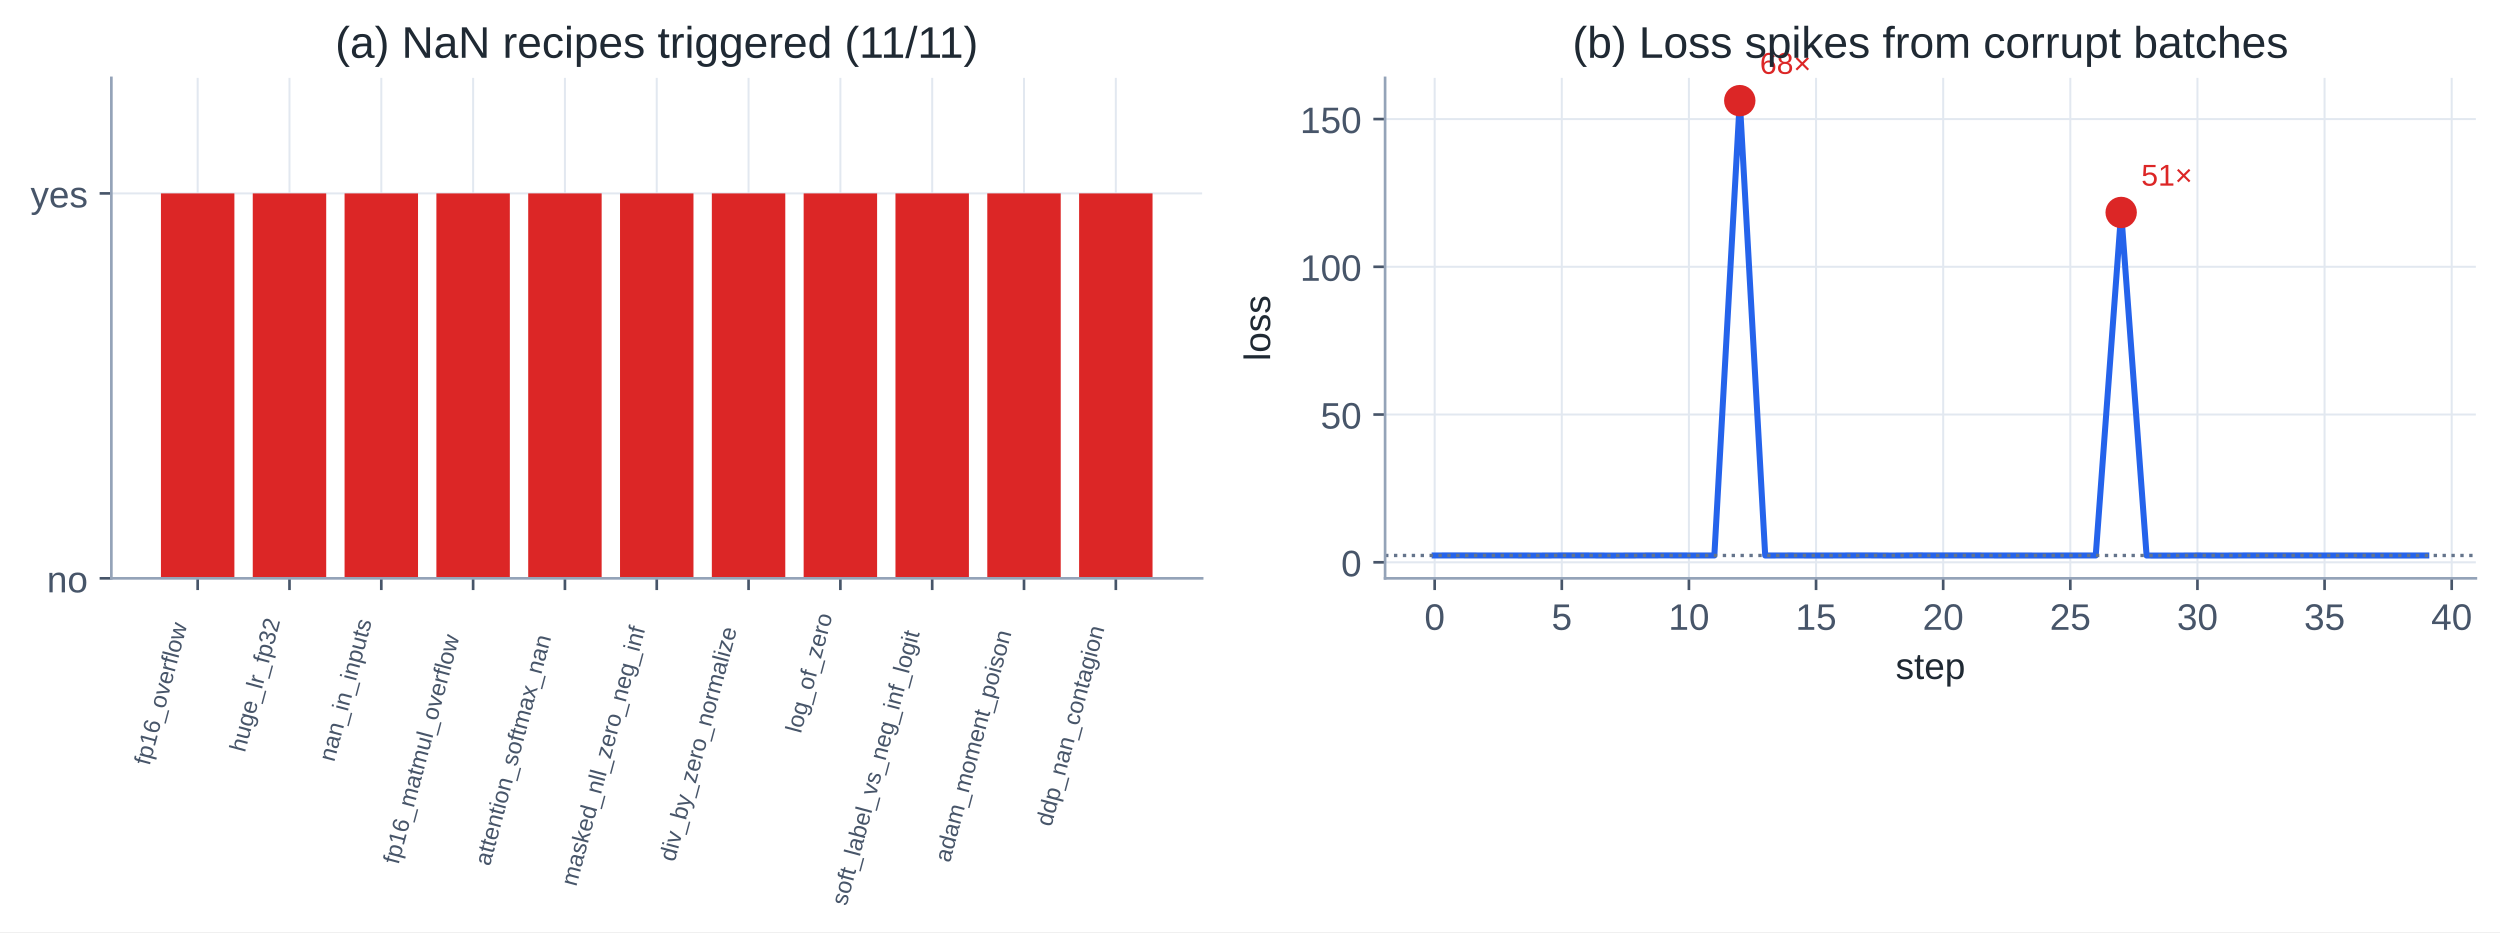
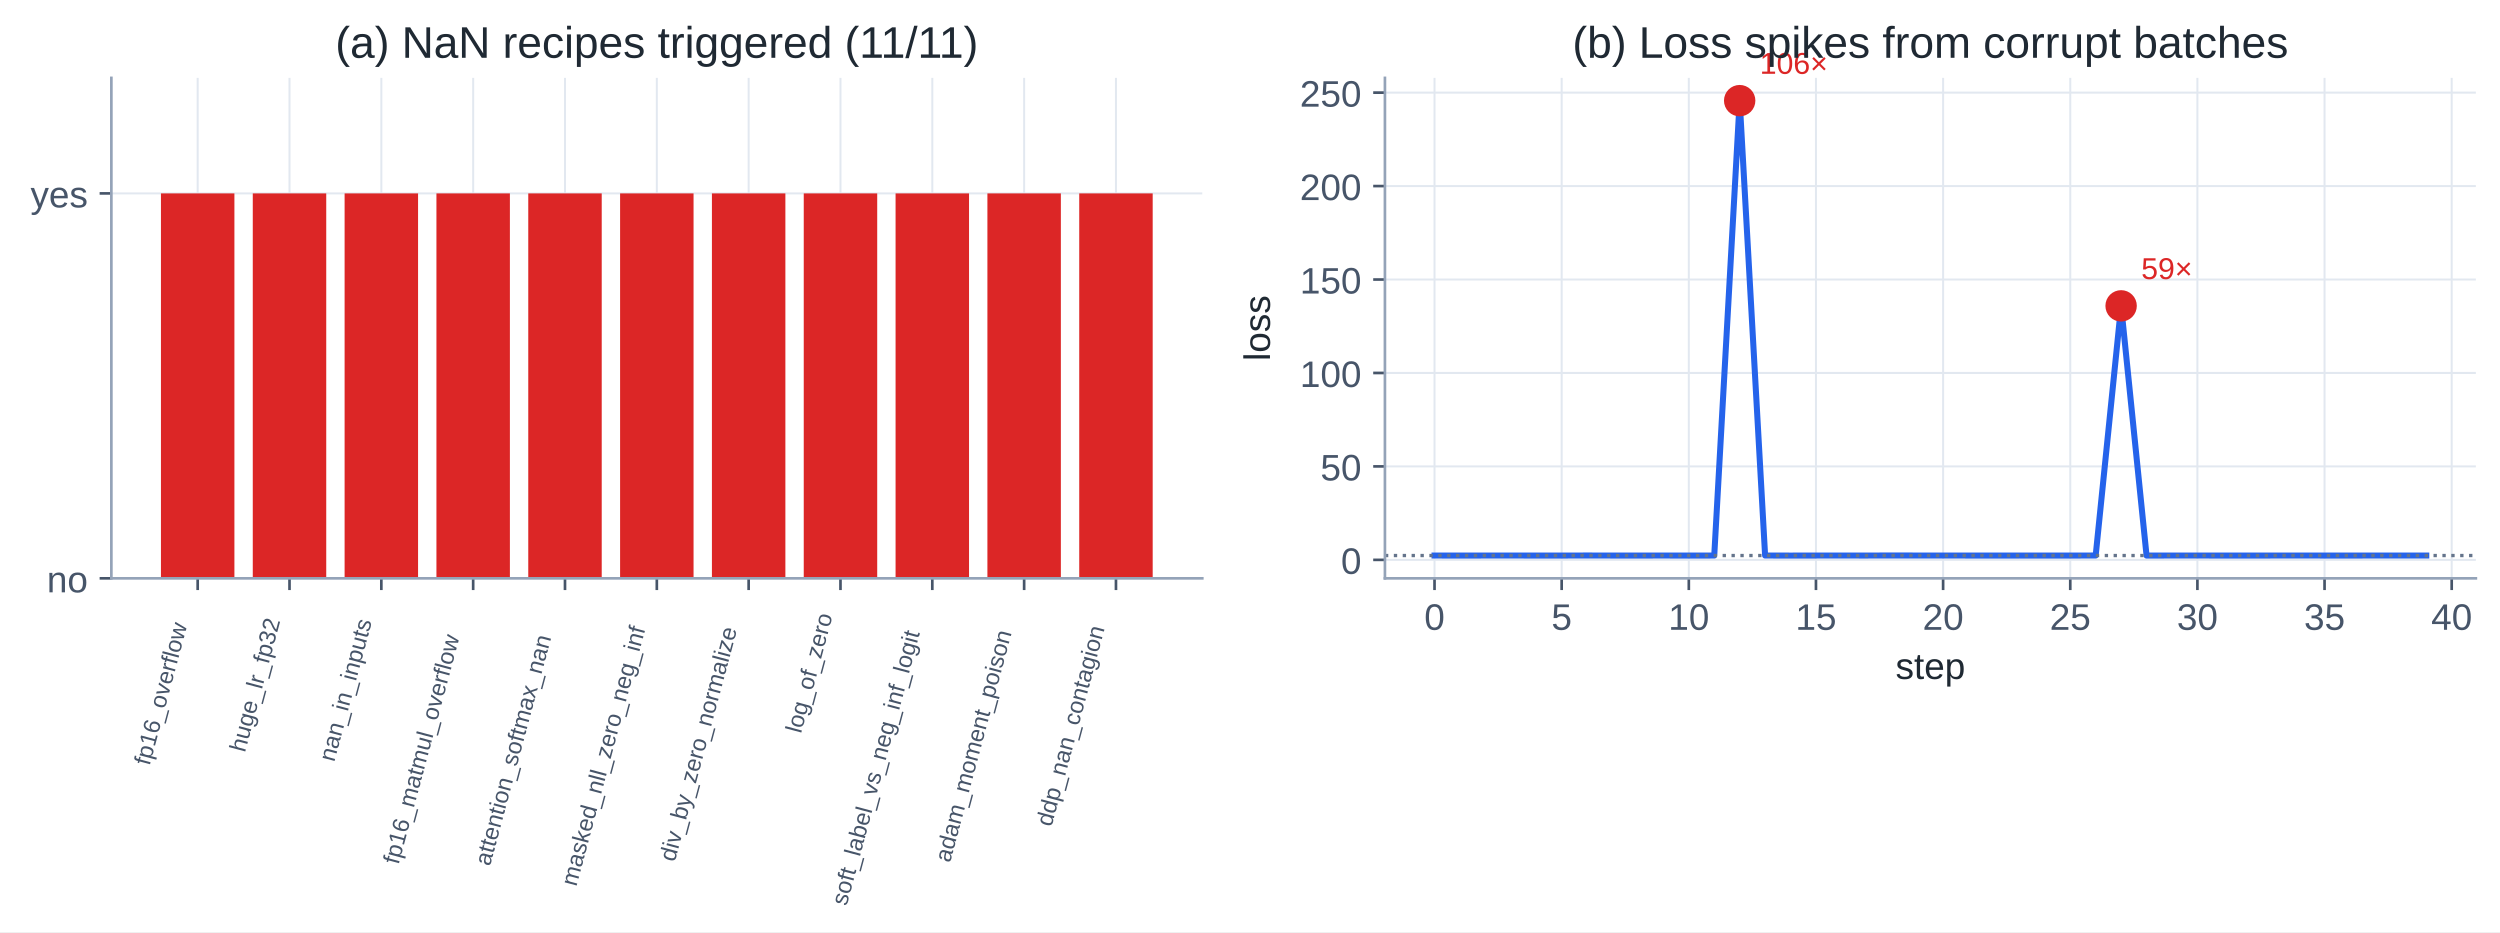
<svg xmlns="http://www.w3.org/2000/svg" xmlns:xlink="http://www.w3.org/1999/xlink" width="745.537pt" height="277.945pt" viewBox="0 0 745.537 277.945" version="1.1">
  <defs>
    <style type="text/css">*{stroke-linejoin: round; stroke-linecap: butt}</style>
  </defs>
  <g id="figure_1">
    <g id="patch_1">
      <path d="M 0 277.945  L 745.537 277.945  L 745.537 0  L 0 0  z " style="fill: #ffffff" />
    </g>
    <g id="axes_1">
      <g id="patch_2">
-         <path d="M 33.209 172.469  L 358.493 172.469  L 358.493 23.23  L 33.209 23.23  z " style="fill: #ffffff" />
+         <path d="M 33.209 172.469  L 358.538 172.469  L 358.538 23.23  L 33.209 23.23  z " style="fill: #ffffff" />
      </g>
      <g id="matplotlib.axis_1">
        <g id="xtick_1">
          <g id="line2d_1">
-             <path d="M 58.947 172.469  L 58.947 23.23  " clip-path="url(#p667aa6086f)" style="fill: none; stroke: #e2e8f0; stroke-width: 0.6; stroke-linecap: square" />
+             <path d="M 58.951 172.469  L 58.951 23.23  " clip-path="url(#p5805b0fab6)" style="fill: none; stroke: #e2e8f0; stroke-width: 0.6; stroke-linecap: square" />
          </g>
          <g id="line2d_2">
            <defs>
-               <path id="m352565848f" d="M 0 0  L 0 3.5  " style="stroke: #475569; stroke-width: 0.8" />
+               <path id="md0ddece31e" d="M 0 0  L 0 3.5  " style="stroke: #475569; stroke-width: 0.8" />
            </defs>
            <g>
-               <use xlink:href="#m352565848f" x="58.947" y="172.469" style="fill: #475569; stroke: #475569; stroke-width: 0.8" />
+               <use xlink:href="#md0ddece31e" x="58.951" y="172.469" style="fill: #475569; stroke: #475569; stroke-width: 0.8" />
            </g>
          </g>
          <g id="text_1">
-             <text style="font-size: 7px; font-family: 'Arial', 'Helvetica', 'DejaVu Sans', sans-serif; fill: #475569" transform="translate(44.58206 228.5072) rotate(-75)">fp16_overflow</text>
+             <text style="font-size: 7px; font-family: 'Arial', 'Helvetica', 'DejaVu Sans', sans-serif; fill: #475569" transform="translate(44.58562 228.5072) rotate(-75)">fp16_overflow</text>
          </g>
        </g>
        <g id="xtick_2">
          <g id="line2d_3">
-             <path d="M 86.328 172.469  L 86.328 23.23  " clip-path="url(#p667aa6086f)" style="fill: none; stroke: #e2e8f0; stroke-width: 0.6; stroke-linecap: square" />
+             <path d="M 86.335 172.469  L 86.335 23.23  " clip-path="url(#p5805b0fab6)" style="fill: none; stroke: #e2e8f0; stroke-width: 0.6; stroke-linecap: square" />
          </g>
          <g id="line2d_4">
            <g>
-               <use xlink:href="#m352565848f" x="86.328" y="172.469" style="fill: #475569; stroke: #475569; stroke-width: 0.8" />
+               <use xlink:href="#md0ddece31e" x="86.335" y="172.469" style="fill: #475569; stroke: #475569; stroke-width: 0.8" />
            </g>
          </g>
          <g id="text_2">
-             <text style="font-size: 7px; font-family: 'Arial', 'Helvetica', 'DejaVu Sans', sans-serif; fill: #475569" transform="translate(73.01932 224.5644) rotate(-75)">huge_lr_fp32</text>
+             <text style="font-size: 7px; font-family: 'Arial', 'Helvetica', 'DejaVu Sans', sans-serif; fill: #475569" transform="translate(73.02666 224.5644) rotate(-75)">huge_lr_fp32</text>
          </g>
        </g>
        <g id="xtick_3">
          <g id="line2d_5">
-             <path d="M 113.709 172.469  L 113.709 23.23  " clip-path="url(#p667aa6086f)" style="fill: none; stroke: #e2e8f0; stroke-width: 0.6; stroke-linecap: square" />
+             <path d="M 113.72 172.469  L 113.72 23.23  " clip-path="url(#p5805b0fab6)" style="fill: none; stroke: #e2e8f0; stroke-width: 0.6; stroke-linecap: square" />
          </g>
          <g id="line2d_6">
            <g>
-               <use xlink:href="#m352565848f" x="113.709" y="172.469" style="fill: #475569; stroke: #475569; stroke-width: 0.8" />
+               <use xlink:href="#md0ddece31e" x="113.72" y="172.469" style="fill: #475569; stroke: #475569; stroke-width: 0.8" />
            </g>
          </g>
          <g id="text_3">
-             <text style="font-size: 7px; font-family: 'Arial', 'Helvetica', 'DejaVu Sans', sans-serif; fill: #475569" transform="translate(99.64087 227.3979) rotate(-75)">nan_in_inputs</text>
+             <text style="font-size: 7px; font-family: 'Arial', 'Helvetica', 'DejaVu Sans', sans-serif; fill: #475569" transform="translate(99.65201 227.3979) rotate(-75)">nan_in_inputs</text>
          </g>
        </g>
        <g id="xtick_4">
          <g id="line2d_7">
-             <path d="M 141.09 172.469  L 141.09 23.23  " clip-path="url(#p667aa6086f)" style="fill: none; stroke: #e2e8f0; stroke-width: 0.6; stroke-linecap: square" />
+             <path d="M 141.105 172.469  L 141.105 23.23  " clip-path="url(#p5805b0fab6)" style="fill: none; stroke: #e2e8f0; stroke-width: 0.6; stroke-linecap: square" />
          </g>
          <g id="line2d_8">
            <g>
-               <use xlink:href="#m352565848f" x="141.09" y="172.469" style="fill: #475569; stroke: #475569; stroke-width: 0.8" />
+               <use xlink:href="#md0ddece31e" x="141.105" y="172.469" style="fill: #475569; stroke: #475569; stroke-width: 0.8" />
            </g>
          </g>
          <g id="text_4">
-             <text style="font-size: 7px; font-family: 'Arial', 'Helvetica', 'DejaVu Sans', sans-serif; fill: #475569" transform="translate(118.8171 258.0179) rotate(-75)">fp16_matmul_overflow</text>
+             <text style="font-size: 7px; font-family: 'Arial', 'Helvetica', 'DejaVu Sans', sans-serif; fill: #475569" transform="translate(118.832 258.0179) rotate(-75)">fp16_matmul_overflow</text>
          </g>
        </g>
        <g id="xtick_5">
          <g id="line2d_9">
-             <path d="M 168.47 172.469  L 168.47 23.23  " clip-path="url(#p667aa6086f)" style="fill: none; stroke: #e2e8f0; stroke-width: 0.6; stroke-linecap: square" />
+             <path d="M 168.489 172.469  L 168.489 23.23  " clip-path="url(#p5805b0fab6)" style="fill: none; stroke: #e2e8f0; stroke-width: 0.6; stroke-linecap: square" />
          </g>
          <g id="line2d_10">
            <g>
-               <use xlink:href="#m352565848f" x="168.47" y="172.469" style="fill: #475569; stroke: #475569; stroke-width: 0.8" />
+               <use xlink:href="#md0ddece31e" x="168.489" y="172.469" style="fill: #475569; stroke: #475569; stroke-width: 0.8" />
            </g>
          </g>
          <g id="text_5">
-             <text style="font-size: 7px; font-family: 'Arial', 'Helvetica', 'DejaVu Sans', sans-serif; fill: #475569" transform="translate(146.0778 258.4659) rotate(-75)">attention_softmax_nan</text>
+             <text style="font-size: 7px; font-family: 'Arial', 'Helvetica', 'DejaVu Sans', sans-serif; fill: #475569" transform="translate(146.0965 258.4659) rotate(-75)">attention_softmax_nan</text>
          </g>
        </g>
        <g id="xtick_6">
          <g id="line2d_11">
-             <path d="M 195.851 172.469  L 195.851 23.23  " clip-path="url(#p667aa6086f)" style="fill: none; stroke: #e2e8f0; stroke-width: 0.6; stroke-linecap: square" />
+             <path d="M 195.874 172.469  L 195.874 23.23  " clip-path="url(#p5805b0fab6)" style="fill: none; stroke: #e2e8f0; stroke-width: 0.6; stroke-linecap: square" />
          </g>
          <g id="line2d_12">
            <g>
-               <use xlink:href="#m352565848f" x="195.851" y="172.469" style="fill: #475569; stroke: #475569; stroke-width: 0.8" />
+               <use xlink:href="#md0ddece31e" x="195.874" y="172.469" style="fill: #475569; stroke: #475569; stroke-width: 0.8" />
            </g>
          </g>
          <g id="text_6">
-             <text style="font-size: 7px; font-family: 'Arial', 'Helvetica', 'DejaVu Sans', sans-serif; fill: #475569" transform="translate(171.8309 264.5406) rotate(-75)">masked_nll_zero_neg_inf</text>
+             <text style="font-size: 7px; font-family: 'Arial', 'Helvetica', 'DejaVu Sans', sans-serif; fill: #475569" transform="translate(171.8534 264.5406) rotate(-75)">masked_nll_zero_neg_inf</text>
          </g>
        </g>
        <g id="xtick_7">
          <g id="line2d_13">
-             <path d="M 223.232 172.469  L 223.232 23.23  " clip-path="url(#p667aa6086f)" style="fill: none; stroke: #e2e8f0; stroke-width: 0.6; stroke-linecap: square" />
+             <path d="M 223.258 172.469  L 223.258 23.23  " clip-path="url(#p5805b0fab6)" style="fill: none; stroke: #e2e8f0; stroke-width: 0.6; stroke-linecap: square" />
          </g>
          <g id="line2d_14">
            <g>
-               <use xlink:href="#m352565848f" x="223.232" y="172.469" style="fill: #475569; stroke: #475569; stroke-width: 0.8" />
+               <use xlink:href="#md0ddece31e" x="223.258" y="172.469" style="fill: #475569; stroke: #475569; stroke-width: 0.8" />
            </g>
          </g>
          <g id="text_7">
-             <text style="font-size: 7px; font-family: 'Arial', 'Helvetica', 'DejaVu Sans', sans-serif; fill: #475569" transform="translate(201.1765 257.2076) rotate(-75)">div_by_zero_normalize</text>
+             <text style="font-size: 7px; font-family: 'Arial', 'Helvetica', 'DejaVu Sans', sans-serif; fill: #475569" transform="translate(201.2028 257.2076) rotate(-75)">div_by_zero_normalize</text>
          </g>
        </g>
        <g id="xtick_8">
          <g id="line2d_15">
-             <path d="M 250.613 172.469  L 250.613 23.23  " clip-path="url(#p667aa6086f)" style="fill: none; stroke: #e2e8f0; stroke-width: 0.6; stroke-linecap: square" />
+             <path d="M 250.643 172.469  L 250.643 23.23  " clip-path="url(#p5805b0fab6)" style="fill: none; stroke: #e2e8f0; stroke-width: 0.6; stroke-linecap: square" />
          </g>
          <g id="line2d_16">
            <g>
-               <use xlink:href="#m352565848f" x="250.613" y="172.469" style="fill: #475569; stroke: #475569; stroke-width: 0.8" />
+               <use xlink:href="#md0ddece31e" x="250.643" y="172.469" style="fill: #475569; stroke: #475569; stroke-width: 0.8" />
            </g>
          </g>
          <g id="text_8">
-             <text style="font-size: 7px; font-family: 'Arial', 'Helvetica', 'DejaVu Sans', sans-serif; fill: #475569" transform="translate(238.8202 218.9059) rotate(-75)">log_of_zero</text>
+             <text style="font-size: 7px; font-family: 'Arial', 'Helvetica', 'DejaVu Sans', sans-serif; fill: #475569" transform="translate(238.8503 218.9059) rotate(-75)">log_of_zero</text>
          </g>
        </g>
        <g id="xtick_9">
          <g id="line2d_17">
-             <path d="M 277.994 172.469  L 277.994 23.23  " clip-path="url(#p667aa6086f)" style="fill: none; stroke: #e2e8f0; stroke-width: 0.6; stroke-linecap: square" />
+             <path d="M 278.027 172.469  L 278.027 23.23  " clip-path="url(#p5805b0fab6)" style="fill: none; stroke: #e2e8f0; stroke-width: 0.6; stroke-linecap: square" />
          </g>
          <g id="line2d_18">
            <g>
-               <use xlink:href="#m352565848f" x="277.994" y="172.469" style="fill: #475569; stroke: #475569; stroke-width: 0.8" />
+               <use xlink:href="#md0ddece31e" x="278.027" y="172.469" style="fill: #475569; stroke: #475569; stroke-width: 0.8" />
            </g>
          </g>
          <g id="text_9">
-             <text style="font-size: 7px; font-family: 'Arial', 'Helvetica', 'DejaVu Sans', sans-serif; fill: #475569" transform="translate(252.4253 270.3175) rotate(-75)">soft_label_vs_neg_inf_logit</text>
+             <text style="font-size: 7px; font-family: 'Arial', 'Helvetica', 'DejaVu Sans', sans-serif; fill: #475569" transform="translate(252.4592 270.3175) rotate(-75)">soft_label_vs_neg_inf_logit</text>
          </g>
        </g>
        <g id="xtick_10">
          <g id="line2d_19">
-             <path d="M 305.374 172.469  L 305.374 23.23  " clip-path="url(#p667aa6086f)" style="fill: none; stroke: #e2e8f0; stroke-width: 0.6; stroke-linecap: square" />
+             <path d="M 305.412 172.469  L 305.412 23.23  " clip-path="url(#p5805b0fab6)" style="fill: none; stroke: #e2e8f0; stroke-width: 0.6; stroke-linecap: square" />
          </g>
          <g id="line2d_20">
            <g>
-               <use xlink:href="#m352565848f" x="305.374" y="172.469" style="fill: #475569; stroke: #475569; stroke-width: 0.8" />
+               <use xlink:href="#md0ddece31e" x="305.412" y="172.469" style="fill: #475569; stroke: #475569; stroke-width: 0.8" />
            </g>
          </g>
          <g id="text_10">
-             <text style="font-size: 7px; font-family: 'Arial', 'Helvetica', 'DejaVu Sans', sans-serif; fill: #475569" transform="translate(283.2592 257.4305) rotate(-75)">adam_moment_poison</text>
+             <text style="font-size: 7px; font-family: 'Arial', 'Helvetica', 'DejaVu Sans', sans-serif; fill: #475569" transform="translate(283.2968 257.4305) rotate(-75)">adam_moment_poison</text>
          </g>
        </g>
        <g id="xtick_11">
          <g id="line2d_21">
-             <path d="M 332.755 172.469  L 332.755 23.23  " clip-path="url(#p667aa6086f)" style="fill: none; stroke: #e2e8f0; stroke-width: 0.6; stroke-linecap: square" />
+             <path d="M 332.797 172.469  L 332.797 23.23  " clip-path="url(#p5805b0fab6)" style="fill: none; stroke: #e2e8f0; stroke-width: 0.6; stroke-linecap: square" />
          </g>
          <g id="line2d_22">
            <g>
-               <use xlink:href="#m352565848f" x="332.755" y="172.469" style="fill: #475569; stroke: #475569; stroke-width: 0.8" />
+               <use xlink:href="#md0ddece31e" x="332.797" y="172.469" style="fill: #475569; stroke: #475569; stroke-width: 0.8" />
            </g>
          </g>
          <g id="text_11">
-             <text style="font-size: 7px; font-family: 'Arial', 'Helvetica', 'DejaVu Sans', sans-serif; fill: #475569" transform="translate(313.5084 246.7252) rotate(-75)">ddp_nan_contagion</text>
+             <text style="font-size: 7px; font-family: 'Arial', 'Helvetica', 'DejaVu Sans', sans-serif; fill: #475569" transform="translate(313.5499 246.7252) rotate(-75)">ddp_nan_contagion</text>
          </g>
        </g>
      </g>
      <g id="matplotlib.axis_2">
        <g id="ytick_1">
          <g id="line2d_23">
-             <path d="M 33.209 172.469  L 358.493 172.469  " clip-path="url(#p667aa6086f)" style="fill: none; stroke: #e2e8f0; stroke-width: 0.6; stroke-linecap: square" />
+             <path d="M 33.209 172.469  L 358.538 172.469  " clip-path="url(#p5805b0fab6)" style="fill: none; stroke: #e2e8f0; stroke-width: 0.6; stroke-linecap: square" />
          </g>
          <g id="line2d_24">
            <defs>
-               <path id="m22b2969694" d="M 0 0  L -3.5 0  " style="stroke: #475569; stroke-width: 0.8" />
+               <path id="m8f74138cbc" d="M 0 0  L -3.5 0  " style="stroke: #475569; stroke-width: 0.8" />
            </defs>
            <g>
-               <use xlink:href="#m22b2969694" x="33.209" y="172.469" style="fill: #475569; stroke: #475569; stroke-width: 0.8" />
+               <use xlink:href="#m8f74138cbc" x="33.209" y="172.469" style="fill: #475569; stroke: #475569; stroke-width: 0.8" />
            </g>
          </g>
          <g id="text_12">
            <text style="font-size: 11px; font-family: 'Arial', 'Helvetica', 'DejaVu Sans', sans-serif; text-anchor: end; fill: #475569" x="26.209" y="176.648" transform="rotate(-0 26.20938 176.6476)">no</text>
          </g>
        </g>
        <g id="ytick_2">
          <g id="line2d_25">
-             <path d="M 33.209 57.67  L 358.493 57.67  " clip-path="url(#p667aa6086f)" style="fill: none; stroke: #e2e8f0; stroke-width: 0.6; stroke-linecap: square" />
+             <path d="M 33.209 57.67  L 358.538 57.67  " clip-path="url(#p5805b0fab6)" style="fill: none; stroke: #e2e8f0; stroke-width: 0.6; stroke-linecap: square" />
          </g>
          <g id="line2d_26">
            <g>
-               <use xlink:href="#m22b2969694" x="33.209" y="57.67" style="fill: #475569; stroke: #475569; stroke-width: 0.8" />
+               <use xlink:href="#m8f74138cbc" x="33.209" y="57.67" style="fill: #475569; stroke: #475569; stroke-width: 0.8" />
            </g>
          </g>
          <g id="text_13">
            <text style="font-size: 11px; font-family: 'Arial', 'Helvetica', 'DejaVu Sans', sans-serif; text-anchor: end; fill: #475569" x="26.209" y="61.849" transform="rotate(-0 26.20938 61.84875)">yes</text>
          </g>
        </g>
      </g>
      <g id="patch_3">
-         <path d="M 47.995 172.469  L 69.9 172.469  L 69.9 57.67  L 47.995 57.67  z " clip-path="url(#p667aa6086f)" style="fill: #dc2626" />
+         <path d="M 47.997 172.469  L 69.905 172.469  L 69.905 57.67  L 47.997 57.67  z " clip-path="url(#p5805b0fab6)" style="fill: #dc2626" />
      </g>
      <g id="patch_4">
-         <path d="M 75.376 172.469  L 97.28 172.469  L 97.28 57.67  L 75.376 57.67  z " clip-path="url(#p667aa6086f)" style="fill: #dc2626" />
+         <path d="M 75.382 172.469  L 97.289 172.469  L 97.289 57.67  L 75.382 57.67  z " clip-path="url(#p5805b0fab6)" style="fill: #dc2626" />
      </g>
      <g id="patch_5">
-         <path d="M 102.757 172.469  L 124.661 172.469  L 124.661 57.67  L 102.757 57.67  z " clip-path="url(#p667aa6086f)" style="fill: #dc2626" />
+         <path d="M 102.766 172.469  L 124.674 172.469  L 124.674 57.67  L 102.766 57.67  z " clip-path="url(#p5805b0fab6)" style="fill: #dc2626" />
      </g>
      <g id="patch_6">
-         <path d="M 130.137 172.469  L 152.042 172.469  L 152.042 57.67  L 130.137 57.67  z " clip-path="url(#p667aa6086f)" style="fill: #dc2626" />
+         <path d="M 130.151 172.469  L 152.058 172.469  L 152.058 57.67  L 130.151 57.67  z " clip-path="url(#p5805b0fab6)" style="fill: #dc2626" />
      </g>
      <g id="patch_7">
-         <path d="M 157.518 172.469  L 179.423 172.469  L 179.423 57.67  L 157.518 57.67  z " clip-path="url(#p667aa6086f)" style="fill: #dc2626" />
+         <path d="M 157.535 172.469  L 179.443 172.469  L 179.443 57.67  L 157.535 57.67  z " clip-path="url(#p5805b0fab6)" style="fill: #dc2626" />
      </g>
      <g id="patch_8">
-         <path d="M 184.899 172.469  L 206.804 172.469  L 206.804 57.67  L 184.899 57.67  z " clip-path="url(#p667aa6086f)" style="fill: #dc2626" />
+         <path d="M 184.92 172.469  L 206.828 172.469  L 206.828 57.67  L 184.92 57.67  z " clip-path="url(#p5805b0fab6)" style="fill: #dc2626" />
      </g>
      <g id="patch_9">
-         <path d="M 212.28 172.469  L 234.184 172.469  L 234.184 57.67  L 212.28 57.67  z " clip-path="url(#p667aa6086f)" style="fill: #dc2626" />
+         <path d="M 212.304 172.469  L 234.212 172.469  L 234.212 57.67  L 212.304 57.67  z " clip-path="url(#p5805b0fab6)" style="fill: #dc2626" />
      </g>
      <g id="patch_10">
-         <path d="M 239.661 172.469  L 261.565 172.469  L 261.565 57.67  L 239.661 57.67  z " clip-path="url(#p667aa6086f)" style="fill: #dc2626" />
+         <path d="M 239.689 172.469  L 261.597 172.469  L 261.597 57.67  L 239.689 57.67  z " clip-path="url(#p5805b0fab6)" style="fill: #dc2626" />
      </g>
      <g id="patch_11">
-         <path d="M 267.041 172.469  L 288.946 172.469  L 288.946 57.67  L 267.041 57.67  z " clip-path="url(#p667aa6086f)" style="fill: #dc2626" />
+         <path d="M 267.074 172.469  L 288.981 172.469  L 288.981 57.67  L 267.074 57.67  z " clip-path="url(#p5805b0fab6)" style="fill: #dc2626" />
      </g>
      <g id="patch_12">
-         <path d="M 294.422 172.469  L 316.327 172.469  L 316.327 57.67  L 294.422 57.67  z " clip-path="url(#p667aa6086f)" style="fill: #dc2626" />
+         <path d="M 294.458 172.469  L 316.366 172.469  L 316.366 57.67  L 294.458 57.67  z " clip-path="url(#p5805b0fab6)" style="fill: #dc2626" />
      </g>
      <g id="patch_13">
-         <path d="M 321.803 172.469  L 343.707 172.469  L 343.707 57.67  L 321.803 57.67  z " clip-path="url(#p667aa6086f)" style="fill: #dc2626" />
+         <path d="M 321.843 172.469  L 343.75 172.469  L 343.75 57.67  L 321.843 57.67  z " clip-path="url(#p5805b0fab6)" style="fill: #dc2626" />
      </g>
      <g id="patch_14">
        <path d="M 33.209 172.469  L 33.209 23.23  " style="fill: none; stroke: #94a3b8; stroke-width: 0.8; stroke-linejoin: miter; stroke-linecap: square" />
      </g>
      <g id="patch_15">
-         <path d="M 33.209 172.469  L 358.493 172.469  " style="fill: none; stroke: #94a3b8; stroke-width: 0.8; stroke-linejoin: miter; stroke-linecap: square" />
+         <path d="M 33.209 172.469  L 358.538 172.469  " style="fill: none; stroke: #94a3b8; stroke-width: 0.8; stroke-linejoin: miter; stroke-linecap: square" />
      </g>
      <g id="text_14">
-         <text style="font-size: 13.2px; font-family: 'Arial', 'Helvetica', 'DejaVu Sans', sans-serif; text-anchor: middle; fill: #1f2933" x="195.851" y="17.23" transform="rotate(-0 195.8512 17.22994)">(a) NaN recipes triggered (11/11)</text>
+         <text style="font-size: 13.2px; font-family: 'Arial', 'Helvetica', 'DejaVu Sans', sans-serif; text-anchor: middle; fill: #1f2933" x="195.874" y="17.23" transform="rotate(-0 195.8737 17.22994)">(a) NaN recipes triggered (11/11)</text>
      </g>
    </g>
    <g id="axes_2">
      <g id="patch_16">
-         <path d="M 413.053 172.469  L 738.337 172.469  L 738.337 23.23  L 413.053 23.23  z " style="fill: #ffffff" />
+         <path d="M 413.008 172.469  L 738.337 172.469  L 738.337 23.23  L 413.008 23.23  z " style="fill: #ffffff" />
      </g>
      <g id="matplotlib.axis_3">
        <g id="xtick_12">
          <g id="line2d_27">
-             <path d="M 427.839 172.469  L 427.839 23.23  " clip-path="url(#pc320478616)" style="fill: none; stroke: #e2e8f0; stroke-width: 0.6; stroke-linecap: square" />
+             <path d="M 427.796 172.469  L 427.796 23.23  " clip-path="url(#p3adc8ce249)" style="fill: none; stroke: #e2e8f0; stroke-width: 0.6; stroke-linecap: square" />
          </g>
          <g id="line2d_28">
            <g>
-               <use xlink:href="#m352565848f" x="427.839" y="172.469" style="fill: #475569; stroke: #475569; stroke-width: 0.8" />
+               <use xlink:href="#md0ddece31e" x="427.796" y="172.469" style="fill: #475569; stroke: #475569; stroke-width: 0.8" />
            </g>
          </g>
          <g id="text_15">
-             <text style="font-size: 11px; font-family: 'Arial', 'Helvetica', 'DejaVu Sans', sans-serif; text-anchor: middle; fill: #475569" x="427.839" y="187.827" transform="rotate(-0 427.8387 187.8268)">0</text>
+             <text style="font-size: 11px; font-family: 'Arial', 'Helvetica', 'DejaVu Sans', sans-serif; text-anchor: middle; fill: #475569" x="427.796" y="187.827" transform="rotate(-0 427.7958 187.8268)">0</text>
          </g>
        </g>
        <g id="xtick_13">
          <g id="line2d_29">
-             <path d="M 465.751 172.469  L 465.751 23.23  " clip-path="url(#pc320478616)" style="fill: none; stroke: #e2e8f0; stroke-width: 0.6; stroke-linecap: square" />
+             <path d="M 465.713 172.469  L 465.713 23.23  " clip-path="url(#p3adc8ce249)" style="fill: none; stroke: #e2e8f0; stroke-width: 0.6; stroke-linecap: square" />
          </g>
          <g id="line2d_30">
            <g>
-               <use xlink:href="#m352565848f" x="465.751" y="172.469" style="fill: #475569; stroke: #475569; stroke-width: 0.8" />
+               <use xlink:href="#md0ddece31e" x="465.713" y="172.469" style="fill: #475569; stroke: #475569; stroke-width: 0.8" />
            </g>
          </g>
          <g id="text_16">
-             <text style="font-size: 11px; font-family: 'Arial', 'Helvetica', 'DejaVu Sans', sans-serif; text-anchor: middle; fill: #475569" x="465.751" y="187.827" transform="rotate(-0 465.7506 187.8268)">5</text>
+             <text style="font-size: 11px; font-family: 'Arial', 'Helvetica', 'DejaVu Sans', sans-serif; text-anchor: middle; fill: #475569" x="465.713" y="187.827" transform="rotate(-0 465.7129 187.8268)">5</text>
          </g>
        </g>
        <g id="xtick_14">
          <g id="line2d_31">
-             <path d="M 503.662 172.469  L 503.662 23.23  " clip-path="url(#pc320478616)" style="fill: none; stroke: #e2e8f0; stroke-width: 0.6; stroke-linecap: square" />
+             <path d="M 503.63 172.469  L 503.63 23.23  " clip-path="url(#p3adc8ce249)" style="fill: none; stroke: #e2e8f0; stroke-width: 0.6; stroke-linecap: square" />
          </g>
          <g id="line2d_32">
            <g>
-               <use xlink:href="#m352565848f" x="503.662" y="172.469" style="fill: #475569; stroke: #475569; stroke-width: 0.8" />
+               <use xlink:href="#md0ddece31e" x="503.63" y="172.469" style="fill: #475569; stroke: #475569; stroke-width: 0.8" />
            </g>
          </g>
          <g id="text_17">
-             <text style="font-size: 11px; font-family: 'Arial', 'Helvetica', 'DejaVu Sans', sans-serif; text-anchor: middle; fill: #475569" x="503.662" y="187.827" transform="rotate(-0 503.6625 187.8268)">10</text>
+             <text style="font-size: 11px; font-family: 'Arial', 'Helvetica', 'DejaVu Sans', sans-serif; text-anchor: middle; fill: #475569" x="503.63" y="187.827" transform="rotate(-0 503.63 187.8268)">10</text>
          </g>
        </g>
        <g id="xtick_15">
          <g id="line2d_33">
-             <path d="M 541.574 172.469  L 541.574 23.23  " clip-path="url(#pc320478616)" style="fill: none; stroke: #e2e8f0; stroke-width: 0.6; stroke-linecap: square" />
+             <path d="M 541.547 172.469  L 541.547 23.23  " clip-path="url(#p3adc8ce249)" style="fill: none; stroke: #e2e8f0; stroke-width: 0.6; stroke-linecap: square" />
          </g>
          <g id="line2d_34">
            <g>
-               <use xlink:href="#m352565848f" x="541.574" y="172.469" style="fill: #475569; stroke: #475569; stroke-width: 0.8" />
+               <use xlink:href="#md0ddece31e" x="541.547" y="172.469" style="fill: #475569; stroke: #475569; stroke-width: 0.8" />
            </g>
          </g>
          <g id="text_18">
-             <text style="font-size: 11px; font-family: 'Arial', 'Helvetica', 'DejaVu Sans', sans-serif; text-anchor: middle; fill: #475569" x="541.574" y="187.827" transform="rotate(-0 541.5743 187.8268)">15</text>
+             <text style="font-size: 11px; font-family: 'Arial', 'Helvetica', 'DejaVu Sans', sans-serif; text-anchor: middle; fill: #475569" x="541.547" y="187.827" transform="rotate(-0 541.5471 187.8268)">15</text>
          </g>
        </g>
        <g id="xtick_16">
          <g id="line2d_35">
-             <path d="M 579.486 172.469  L 579.486 23.23  " clip-path="url(#pc320478616)" style="fill: none; stroke: #e2e8f0; stroke-width: 0.6; stroke-linecap: square" />
+             <path d="M 579.464 172.469  L 579.464 23.23  " clip-path="url(#p3adc8ce249)" style="fill: none; stroke: #e2e8f0; stroke-width: 0.6; stroke-linecap: square" />
          </g>
          <g id="line2d_36">
            <g>
-               <use xlink:href="#m352565848f" x="579.486" y="172.469" style="fill: #475569; stroke: #475569; stroke-width: 0.8" />
+               <use xlink:href="#md0ddece31e" x="579.464" y="172.469" style="fill: #475569; stroke: #475569; stroke-width: 0.8" />
            </g>
          </g>
          <g id="text_19">
-             <text style="font-size: 11px; font-family: 'Arial', 'Helvetica', 'DejaVu Sans', sans-serif; text-anchor: middle; fill: #475569" x="579.486" y="187.827" transform="rotate(-0 579.4862 187.8268)">20</text>
+             <text style="font-size: 11px; font-family: 'Arial', 'Helvetica', 'DejaVu Sans', sans-serif; text-anchor: middle; fill: #475569" x="579.464" y="187.827" transform="rotate(-0 579.4642 187.8268)">20</text>
          </g>
        </g>
        <g id="xtick_17">
          <g id="line2d_37">
-             <path d="M 617.398 172.469  L 617.398 23.23  " clip-path="url(#pc320478616)" style="fill: none; stroke: #e2e8f0; stroke-width: 0.6; stroke-linecap: square" />
+             <path d="M 617.381 172.469  L 617.381 23.23  " clip-path="url(#p3adc8ce249)" style="fill: none; stroke: #e2e8f0; stroke-width: 0.6; stroke-linecap: square" />
          </g>
          <g id="line2d_38">
            <g>
-               <use xlink:href="#m352565848f" x="617.398" y="172.469" style="fill: #475569; stroke: #475569; stroke-width: 0.8" />
+               <use xlink:href="#md0ddece31e" x="617.381" y="172.469" style="fill: #475569; stroke: #475569; stroke-width: 0.8" />
            </g>
          </g>
          <g id="text_20">
-             <text style="font-size: 11px; font-family: 'Arial', 'Helvetica', 'DejaVu Sans', sans-serif; text-anchor: middle; fill: #475569" x="617.398" y="187.827" transform="rotate(-0 617.398 187.8268)">25</text>
+             <text style="font-size: 11px; font-family: 'Arial', 'Helvetica', 'DejaVu Sans', sans-serif; text-anchor: middle; fill: #475569" x="617.381" y="187.827" transform="rotate(-0 617.3813 187.8268)">25</text>
          </g>
        </g>
        <g id="xtick_18">
          <g id="line2d_39">
-             <path d="M 655.31 172.469  L 655.31 23.23  " clip-path="url(#pc320478616)" style="fill: none; stroke: #e2e8f0; stroke-width: 0.6; stroke-linecap: square" />
+             <path d="M 655.298 172.469  L 655.298 23.23  " clip-path="url(#p3adc8ce249)" style="fill: none; stroke: #e2e8f0; stroke-width: 0.6; stroke-linecap: square" />
          </g>
          <g id="line2d_40">
            <g>
-               <use xlink:href="#m352565848f" x="655.31" y="172.469" style="fill: #475569; stroke: #475569; stroke-width: 0.8" />
+               <use xlink:href="#md0ddece31e" x="655.298" y="172.469" style="fill: #475569; stroke: #475569; stroke-width: 0.8" />
            </g>
          </g>
          <g id="text_21">
-             <text style="font-size: 11px; font-family: 'Arial', 'Helvetica', 'DejaVu Sans', sans-serif; text-anchor: middle; fill: #475569" x="655.31" y="187.827" transform="rotate(-0 655.3099 187.8268)">30</text>
+             <text style="font-size: 11px; font-family: 'Arial', 'Helvetica', 'DejaVu Sans', sans-serif; text-anchor: middle; fill: #475569" x="655.298" y="187.827" transform="rotate(-0 655.2984 187.8268)">30</text>
          </g>
        </g>
        <g id="xtick_19">
          <g id="line2d_41">
-             <path d="M 693.222 172.469  L 693.222 23.23  " clip-path="url(#pc320478616)" style="fill: none; stroke: #e2e8f0; stroke-width: 0.6; stroke-linecap: square" />
+             <path d="M 693.216 172.469  L 693.216 23.23  " clip-path="url(#p3adc8ce249)" style="fill: none; stroke: #e2e8f0; stroke-width: 0.6; stroke-linecap: square" />
          </g>
          <g id="line2d_42">
            <g>
-               <use xlink:href="#m352565848f" x="693.222" y="172.469" style="fill: #475569; stroke: #475569; stroke-width: 0.8" />
+               <use xlink:href="#md0ddece31e" x="693.216" y="172.469" style="fill: #475569; stroke: #475569; stroke-width: 0.8" />
            </g>
          </g>
          <g id="text_22">
-             <text style="font-size: 11px; font-family: 'Arial', 'Helvetica', 'DejaVu Sans', sans-serif; text-anchor: middle; fill: #475569" x="693.222" y="187.827" transform="rotate(-0 693.2218 187.8268)">35</text>
+             <text style="font-size: 11px; font-family: 'Arial', 'Helvetica', 'DejaVu Sans', sans-serif; text-anchor: middle; fill: #475569" x="693.216" y="187.827" transform="rotate(-0 693.2155 187.8268)">35</text>
          </g>
        </g>
        <g id="xtick_20">
          <g id="line2d_43">
-             <path d="M 731.134 172.469  L 731.134 23.23  " clip-path="url(#pc320478616)" style="fill: none; stroke: #e2e8f0; stroke-width: 0.6; stroke-linecap: square" />
+             <path d="M 731.133 172.469  L 731.133 23.23  " clip-path="url(#p3adc8ce249)" style="fill: none; stroke: #e2e8f0; stroke-width: 0.6; stroke-linecap: square" />
          </g>
          <g id="line2d_44">
            <g>
-               <use xlink:href="#m352565848f" x="731.134" y="172.469" style="fill: #475569; stroke: #475569; stroke-width: 0.8" />
+               <use xlink:href="#md0ddece31e" x="731.133" y="172.469" style="fill: #475569; stroke: #475569; stroke-width: 0.8" />
            </g>
          </g>
          <g id="text_23">
-             <text style="font-size: 11px; font-family: 'Arial', 'Helvetica', 'DejaVu Sans', sans-serif; text-anchor: middle; fill: #475569" x="731.134" y="187.827" transform="rotate(-0 731.1336 187.8268)">40</text>
+             <text style="font-size: 11px; font-family: 'Arial', 'Helvetica', 'DejaVu Sans', sans-serif; text-anchor: middle; fill: #475569" x="731.133" y="187.827" transform="rotate(-0 731.1326 187.8268)">40</text>
          </g>
        </g>
        <g id="text_24">
-           <text style="font-size: 11px; font-family: 'Arial', 'Helvetica', 'DejaVu Sans', sans-serif; text-anchor: middle; fill: #1f2933" x="575.695" y="202.473" transform="rotate(-0 575.695 202.4727)">step</text>
+           <text style="font-size: 11px; font-family: 'Arial', 'Helvetica', 'DejaVu Sans', sans-serif; text-anchor: middle; fill: #1f2933" x="575.672" y="202.473" transform="rotate(-0 575.6725 202.4727)">step</text>
        </g>
      </g>
      <g id="matplotlib.axis_4">
        <g id="ytick_3">
          <g id="line2d_45">
-             <path d="M 413.053 167.687  L 738.337 167.687  " clip-path="url(#pc320478616)" style="fill: none; stroke: #e2e8f0; stroke-width: 0.6; stroke-linecap: square" />
+             <path d="M 413.008 166.96  L 738.337 166.96  " clip-path="url(#p3adc8ce249)" style="fill: none; stroke: #e2e8f0; stroke-width: 0.6; stroke-linecap: square" />
          </g>
          <g id="line2d_46">
            <g>
-               <use xlink:href="#m22b2969694" x="413.053" y="167.687" style="fill: #475569; stroke: #475569; stroke-width: 0.8" />
+               <use xlink:href="#m8f74138cbc" x="413.008" y="166.96" style="fill: #475569; stroke: #475569; stroke-width: 0.8" />
            </g>
          </g>
          <g id="text_25">
-             <text style="font-size: 11px; font-family: 'Arial', 'Helvetica', 'DejaVu Sans', sans-serif; text-anchor: end; fill: #475569" x="406.053" y="171.866" transform="rotate(-0 406.0531 171.8664)">0</text>
+             <text style="font-size: 11px; font-family: 'Arial', 'Helvetica', 'DejaVu Sans', sans-serif; text-anchor: end; fill: #475569" x="406.008" y="171.139" transform="rotate(-0 406.0081 171.139)">0</text>
          </g>
        </g>
        <g id="ytick_4">
          <g id="line2d_47">
-             <path d="M 413.053 123.627  L 738.337 123.627  " clip-path="url(#pc320478616)" style="fill: none; stroke: #e2e8f0; stroke-width: 0.6; stroke-linecap: square" />
+             <path d="M 413.008 139.093  L 738.337 139.093  " clip-path="url(#p3adc8ce249)" style="fill: none; stroke: #e2e8f0; stroke-width: 0.6; stroke-linecap: square" />
          </g>
          <g id="line2d_48">
            <g>
-               <use xlink:href="#m22b2969694" x="413.053" y="123.627" style="fill: #475569; stroke: #475569; stroke-width: 0.8" />
+               <use xlink:href="#m8f74138cbc" x="413.008" y="139.093" style="fill: #475569; stroke: #475569; stroke-width: 0.8" />
            </g>
          </g>
          <g id="text_26">
-             <text style="font-size: 11px; font-family: 'Arial', 'Helvetica', 'DejaVu Sans', sans-serif; text-anchor: end; fill: #475569" x="406.053" y="127.806" transform="rotate(-0 406.0531 127.8063)">50</text>
+             <text style="font-size: 11px; font-family: 'Arial', 'Helvetica', 'DejaVu Sans', sans-serif; text-anchor: end; fill: #475569" x="406.008" y="143.272" transform="rotate(-0 406.0081 143.2723)">50</text>
          </g>
        </g>
        <g id="ytick_5">
          <g id="line2d_49">
-             <path d="M 413.053 79.567  L 738.337 79.567  " clip-path="url(#pc320478616)" style="fill: none; stroke: #e2e8f0; stroke-width: 0.6; stroke-linecap: square" />
+             <path d="M 413.008 111.226  L 738.337 111.226  " clip-path="url(#p3adc8ce249)" style="fill: none; stroke: #e2e8f0; stroke-width: 0.6; stroke-linecap: square" />
          </g>
          <g id="line2d_50">
            <g>
-               <use xlink:href="#m22b2969694" x="413.053" y="79.567" style="fill: #475569; stroke: #475569; stroke-width: 0.8" />
+               <use xlink:href="#m8f74138cbc" x="413.008" y="111.226" style="fill: #475569; stroke: #475569; stroke-width: 0.8" />
            </g>
          </g>
          <g id="text_27">
-             <text style="font-size: 11px; font-family: 'Arial', 'Helvetica', 'DejaVu Sans', sans-serif; text-anchor: end; fill: #475569" x="406.053" y="83.746" transform="rotate(-0 406.0531 83.74622)">100</text>
+             <text style="font-size: 11px; font-family: 'Arial', 'Helvetica', 'DejaVu Sans', sans-serif; text-anchor: end; fill: #475569" x="406.008" y="115.405" transform="rotate(-0 406.0081 115.4055)">100</text>
          </g>
        </g>
        <g id="ytick_6">
          <g id="line2d_51">
-             <path d="M 413.053 35.507  L 738.337 35.507  " clip-path="url(#pc320478616)" style="fill: none; stroke: #e2e8f0; stroke-width: 0.6; stroke-linecap: square" />
+             <path d="M 413.008 83.36  L 738.337 83.36  " clip-path="url(#p3adc8ce249)" style="fill: none; stroke: #e2e8f0; stroke-width: 0.6; stroke-linecap: square" />
          </g>
          <g id="line2d_52">
            <g>
-               <use xlink:href="#m22b2969694" x="413.053" y="35.507" style="fill: #475569; stroke: #475569; stroke-width: 0.8" />
+               <use xlink:href="#m8f74138cbc" x="413.008" y="83.36" style="fill: #475569; stroke: #475569; stroke-width: 0.8" />
            </g>
          </g>
          <g id="text_28">
-             <text style="font-size: 11px; font-family: 'Arial', 'Helvetica', 'DejaVu Sans', sans-serif; text-anchor: end; fill: #475569" x="406.053" y="39.686" transform="rotate(-0 406.0531 39.68611)">150</text>
-           </g>
-         </g>
-         <g id="text_29">
-           <text style="font-size: 11px; font-family: 'Arial', 'Helvetica', 'DejaVu Sans', sans-serif; text-anchor: middle; fill: #1f2933" x="378.769" y="97.849" transform="rotate(-90 378.7692 97.84922)">loss</text>
-         </g>
-       </g>
-       <g id="line2d_53">
-         <path d="M 427.839 165.65  L 435.421 165.629  L 443.003 165.652  L 450.586 165.646  L 458.168 165.671  L 465.751 165.64  L 473.333 165.642  L 480.915 165.675  L 488.498 165.65  L 496.08 165.628  L 503.662 165.646  L 511.245 165.648  L 518.827 30.014  L 526.41 165.659  L 533.992 165.642  L 541.574 165.662  L 549.157 165.648  L 556.739 165.625  L 564.321 165.671  L 571.904 165.62  L 579.486 165.642  L 587.069 165.636  L 594.651 165.653  L 602.233 165.659  L 609.816 165.669  L 617.398 165.653  L 624.98 165.646  L 632.563 63.362  L 640.145 165.67  L 647.728 165.685  L 655.31 165.64  L 662.892 165.672  L 670.475 165.636  L 678.057 165.636  L 685.639 165.639  L 693.222 165.649  L 700.804 165.651  L 708.386 165.656  L 715.969 165.658  L 723.551 165.65  " clip-path="url(#pc320478616)" style="fill: none; stroke: #2563eb; stroke-width: 1.8; stroke-linecap: square" />
-       </g>
-       <g id="line2d_54">
-         <path d="M 413.053 165.648  L 738.337 165.648  " clip-path="url(#pc320478616)" style="fill: none; stroke-dasharray: 1,1.65; stroke-dashoffset: 0; stroke: #64748b" />
+             <text style="font-size: 11px; font-family: 'Arial', 'Helvetica', 'DejaVu Sans', sans-serif; text-anchor: end; fill: #475569" x="406.008" y="87.539" transform="rotate(-0 406.0081 87.53872)">150</text>
+           </g>
+         </g>
+         <g id="ytick_7">
+           <g id="line2d_53">
+             <path d="M 413.008 55.493  L 738.337 55.493  " clip-path="url(#p3adc8ce249)" style="fill: none; stroke: #e2e8f0; stroke-width: 0.6; stroke-linecap: square" />
+           </g>
+           <g id="line2d_54">
+             <g>
+               <use xlink:href="#m8f74138cbc" x="413.008" y="55.493" style="fill: #475569; stroke: #475569; stroke-width: 0.8" />
+             </g>
+           </g>
+           <g id="text_29">
+             <text style="font-size: 11px; font-family: 'Arial', 'Helvetica', 'DejaVu Sans', sans-serif; text-anchor: end; fill: #475569" x="406.008" y="59.672" transform="rotate(-0 406.0081 59.67195)">200</text>
+           </g>
+         </g>
+         <g id="ytick_8">
+           <g id="line2d_55">
+             <path d="M 413.008 27.626  L 738.337 27.626  " clip-path="url(#p3adc8ce249)" style="fill: none; stroke: #e2e8f0; stroke-width: 0.6; stroke-linecap: square" />
+           </g>
+           <g id="line2d_56">
+             <g>
+               <use xlink:href="#m8f74138cbc" x="413.008" y="27.626" style="fill: #475569; stroke: #475569; stroke-width: 0.8" />
+             </g>
+           </g>
+           <g id="text_30">
+             <text style="font-size: 11px; font-family: 'Arial', 'Helvetica', 'DejaVu Sans', sans-serif; text-anchor: end; fill: #475569" x="406.008" y="31.805" transform="rotate(-0 406.0081 31.80518)">250</text>
+           </g>
+         </g>
+         <g id="text_31">
+           <text style="font-size: 11px; font-family: 'Arial', 'Helvetica', 'DejaVu Sans', sans-serif; text-anchor: middle; fill: #1f2933" x="378.724" y="97.849" transform="rotate(-90 378.7242 97.84922)">loss</text>
+         </g>
+       </g>
+       <g id="line2d_57">
+         <path d="M 427.796 165.668  L 435.379 165.684  L 442.963 165.67  L 450.546 165.668  L 458.129 165.677  L 465.713 165.676  L 473.296 165.662  L 480.88 165.673  L 488.463 165.676  L 496.047 165.67  L 503.63 165.679  L 511.213 165.671  L 518.797 30.014  L 526.38 165.667  L 533.964 165.685  L 541.547 165.672  L 549.131 165.67  L 556.714 165.673  L 564.297 165.655  L 571.881 165.666  L 579.464 165.665  L 587.048 165.673  L 594.631 165.682  L 602.214 165.672  L 609.798 165.678  L 617.381 165.68  L 624.965 165.661  L 632.548 91.213  L 640.132 165.683  L 647.715 165.668  L 655.298 165.666  L 662.882 165.679  L 670.465 165.681  L 678.049 165.671  L 685.632 165.668  L 693.216 165.674  L 700.799 165.679  L 708.382 165.665  L 715.966 165.665  L 723.549 165.669  " clip-path="url(#p3adc8ce249)" style="fill: none; stroke: #2563eb; stroke-width: 1.8; stroke-linecap: square" />
+       </g>
+       <g id="line2d_58">
+         <path d="M 413.008 165.671  L 738.337 165.671  " clip-path="url(#p3adc8ce249)" style="fill: none; stroke-dasharray: 1,1.65; stroke-dashoffset: 0; stroke: #64748b" />
      </g>
      <g id="patch_17">
-         <path d="M 413.053 172.469  L 413.053 23.23  " style="fill: none; stroke: #94a3b8; stroke-width: 0.8; stroke-linejoin: miter; stroke-linecap: square" />
+         <path d="M 413.008 172.469  L 413.008 23.23  " style="fill: none; stroke: #94a3b8; stroke-width: 0.8; stroke-linejoin: miter; stroke-linecap: square" />
      </g>
      <g id="patch_18">
-         <path d="M 413.053 172.469  L 738.337 172.469  " style="fill: none; stroke: #94a3b8; stroke-width: 0.8; stroke-linejoin: miter; stroke-linecap: square" />
-       </g>
-       <g id="text_30">
-         <text style="font-size: 9px; font-family: 'Arial', 'Helvetica', 'DejaVu Sans', sans-serif; text-anchor: start; fill: #dc2626" x="524.827" y="22.014" transform="rotate(-0 524.8272 22.01351)">68×</text>
-       </g>
-       <g id="text_31">
-         <text style="font-size: 9px; font-family: 'Arial', 'Helvetica', 'DejaVu Sans', sans-serif; text-anchor: start; fill: #dc2626" x="638.563" y="55.362" transform="rotate(-0 638.5628 55.36243)">51×</text>
+         <path d="M 413.008 172.469  L 738.337 172.469  " style="fill: none; stroke: #94a3b8; stroke-width: 0.8; stroke-linejoin: miter; stroke-linecap: square" />
      </g>
      <g id="text_32">
-         <text style="font-size: 13.2px; font-family: 'Arial', 'Helvetica', 'DejaVu Sans', sans-serif; text-anchor: middle; fill: #1f2933" x="575.695" y="17.23" transform="rotate(-0 575.695 17.22994)">(b) Loss spikes from corrupt batches</text>
+         <text style="font-size: 9px; font-family: 'Arial', 'Helvetica', 'DejaVu Sans', sans-serif; text-anchor: start; fill: #dc2626" x="524.797" y="22.014" transform="rotate(-0 524.7968 22.01351)">106×</text>
+       </g>
+       <g id="text_33">
+         <text style="font-size: 9px; font-family: 'Arial', 'Helvetica', 'DejaVu Sans', sans-serif; text-anchor: start; fill: #dc2626" x="638.548" y="83.213" transform="rotate(-0 638.5481 83.21327)">59×</text>
+       </g>
+       <g id="text_34">
+         <text style="font-size: 13.2px; font-family: 'Arial', 'Helvetica', 'DejaVu Sans', sans-serif; text-anchor: middle; fill: #1f2933" x="575.672" y="17.23" transform="rotate(-0 575.6725 17.22994)">(b) Loss spikes from corrupt batches</text>
      </g>
      <g id="PathCollection_1">
        <defs>
-           <path id="m86cdba7313" d="M 0 4.183  C 1.109 4.183 2.174 3.743 2.958 2.958  C 3.743 2.174 4.183 1.109 4.183 0  C 4.183 -1.109 3.743 -2.174 2.958 -2.958  C 2.174 -3.743 1.109 -4.183 0 -4.183  C -1.109 -4.183 -2.174 -3.743 -2.958 -2.958  C -3.743 -2.174 -4.183 -1.109 -4.183 0  C -4.183 1.109 -3.743 2.174 -2.958 2.958  C -2.174 3.743 -1.109 4.183 0 4.183  z " style="stroke: #dc2626" />
+           <path id="mb8183ef93c" d="M 0 4.183  C 1.109 4.183 2.174 3.743 2.958 2.958  C 3.743 2.174 4.183 1.109 4.183 0  C 4.183 -1.109 3.743 -2.174 2.958 -2.958  C 2.174 -3.743 1.109 -4.183 0 -4.183  C -1.109 -4.183 -2.174 -3.743 -2.958 -2.958  C -3.743 -2.174 -4.183 -1.109 -4.183 0  C -4.183 1.109 -3.743 2.174 -2.958 2.958  C -2.174 3.743 -1.109 4.183 0 4.183  z " style="stroke: #dc2626" />
        </defs>
-         <g clip-path="url(#pc320478616)">
-           <use xlink:href="#m86cdba7313" x="518.827" y="30.014" style="fill: #dc2626; stroke: #dc2626" />
+         <g clip-path="url(#p3adc8ce249)">
+           <use xlink:href="#mb8183ef93c" x="518.797" y="30.014" style="fill: #dc2626; stroke: #dc2626" />
        </g>
      </g>
      <g id="PathCollection_2">
-         <g clip-path="url(#pc320478616)">
-           <use xlink:href="#m86cdba7313" x="632.563" y="63.362" style="fill: #dc2626; stroke: #dc2626" />
+         <g clip-path="url(#p3adc8ce249)">
+           <use xlink:href="#mb8183ef93c" x="632.548" y="91.213" style="fill: #dc2626; stroke: #dc2626" />
        </g>
      </g>
    </g>
  </g>
  <defs>
-     <clipPath id="p667aa6086f">
-       <rect x="33.209" y="23.23" width="325.284" height="149.239" />
+     <clipPath id="p5805b0fab6">
+       <rect x="33.209" y="23.23" width="325.329" height="149.239" />
    </clipPath>
-     <clipPath id="pc320478616">
-       <rect x="413.053" y="23.23" width="325.284" height="149.239" />
+     <clipPath id="p3adc8ce249">
+       <rect x="413.008" y="23.23" width="325.329" height="149.239" />
    </clipPath>
  </defs>
</svg>
